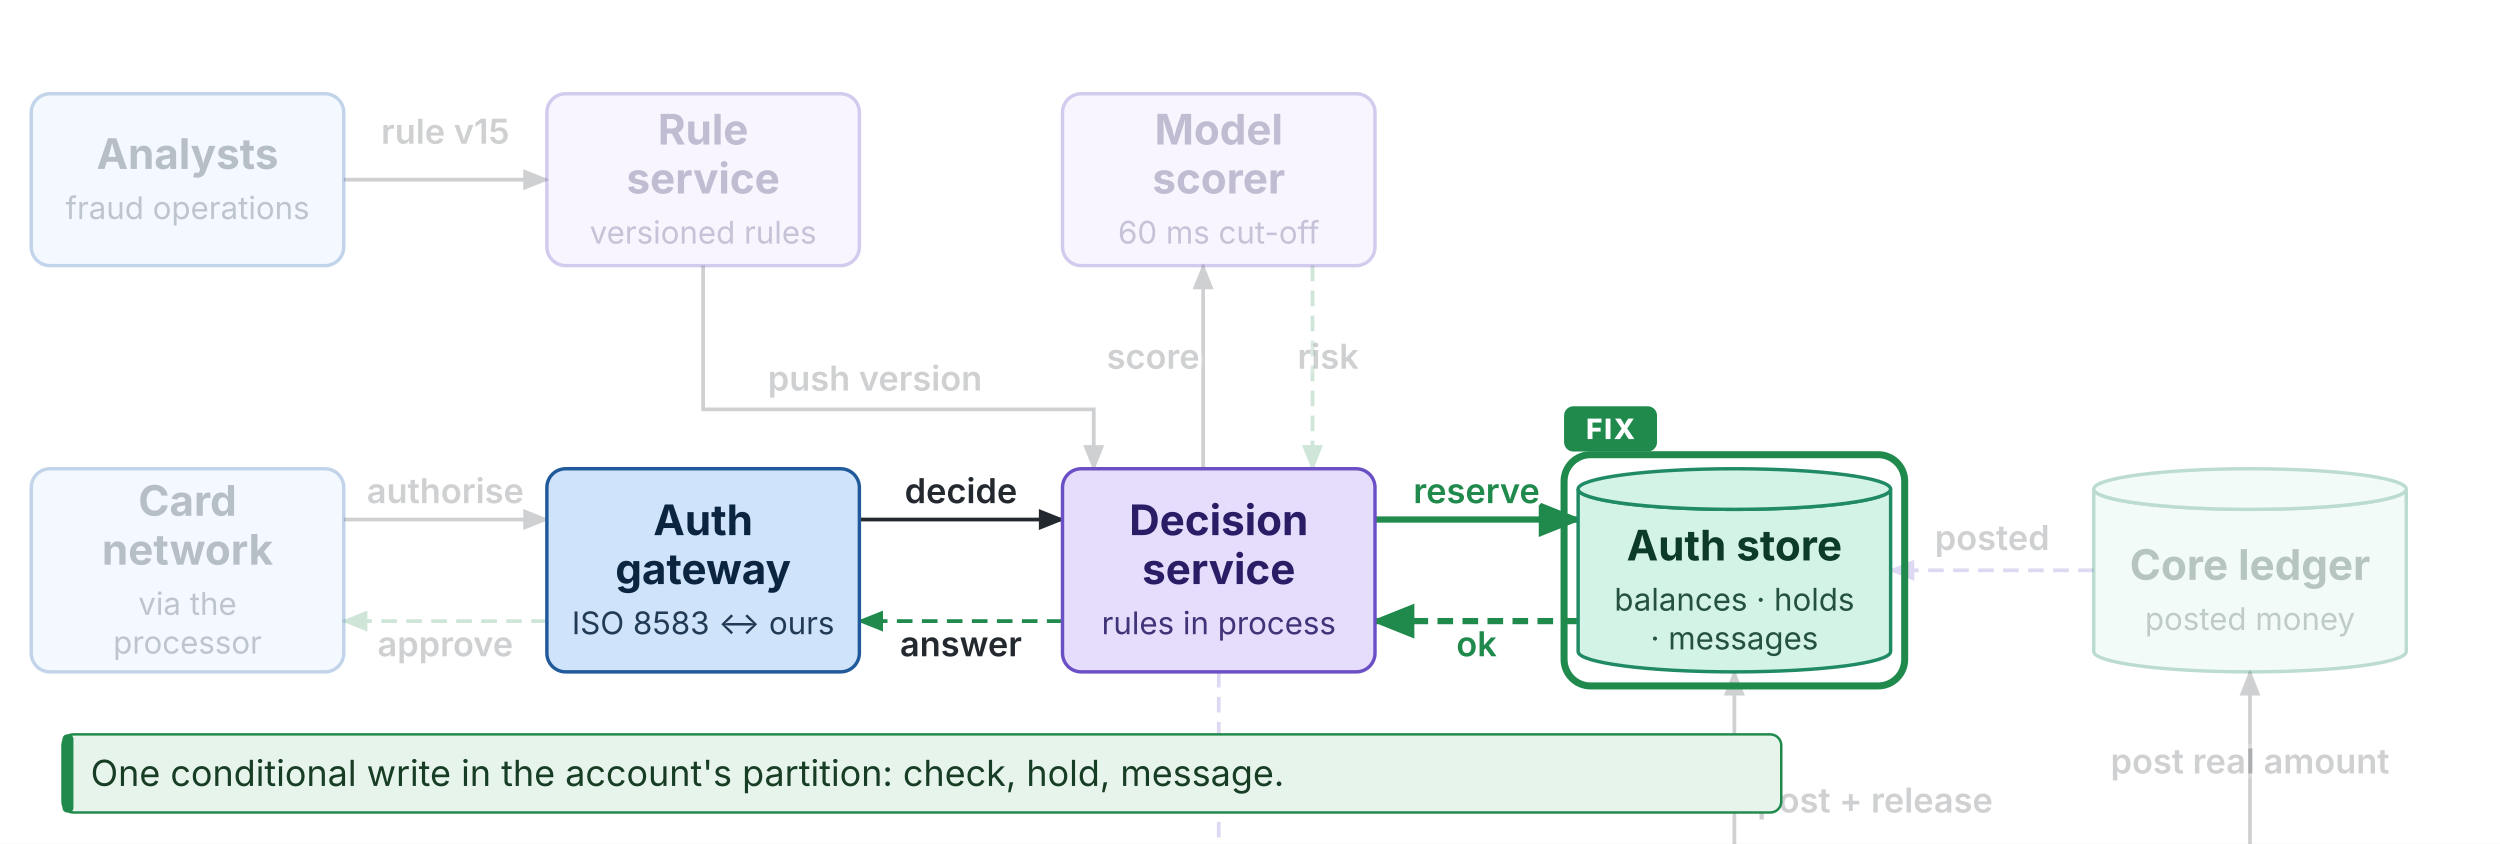
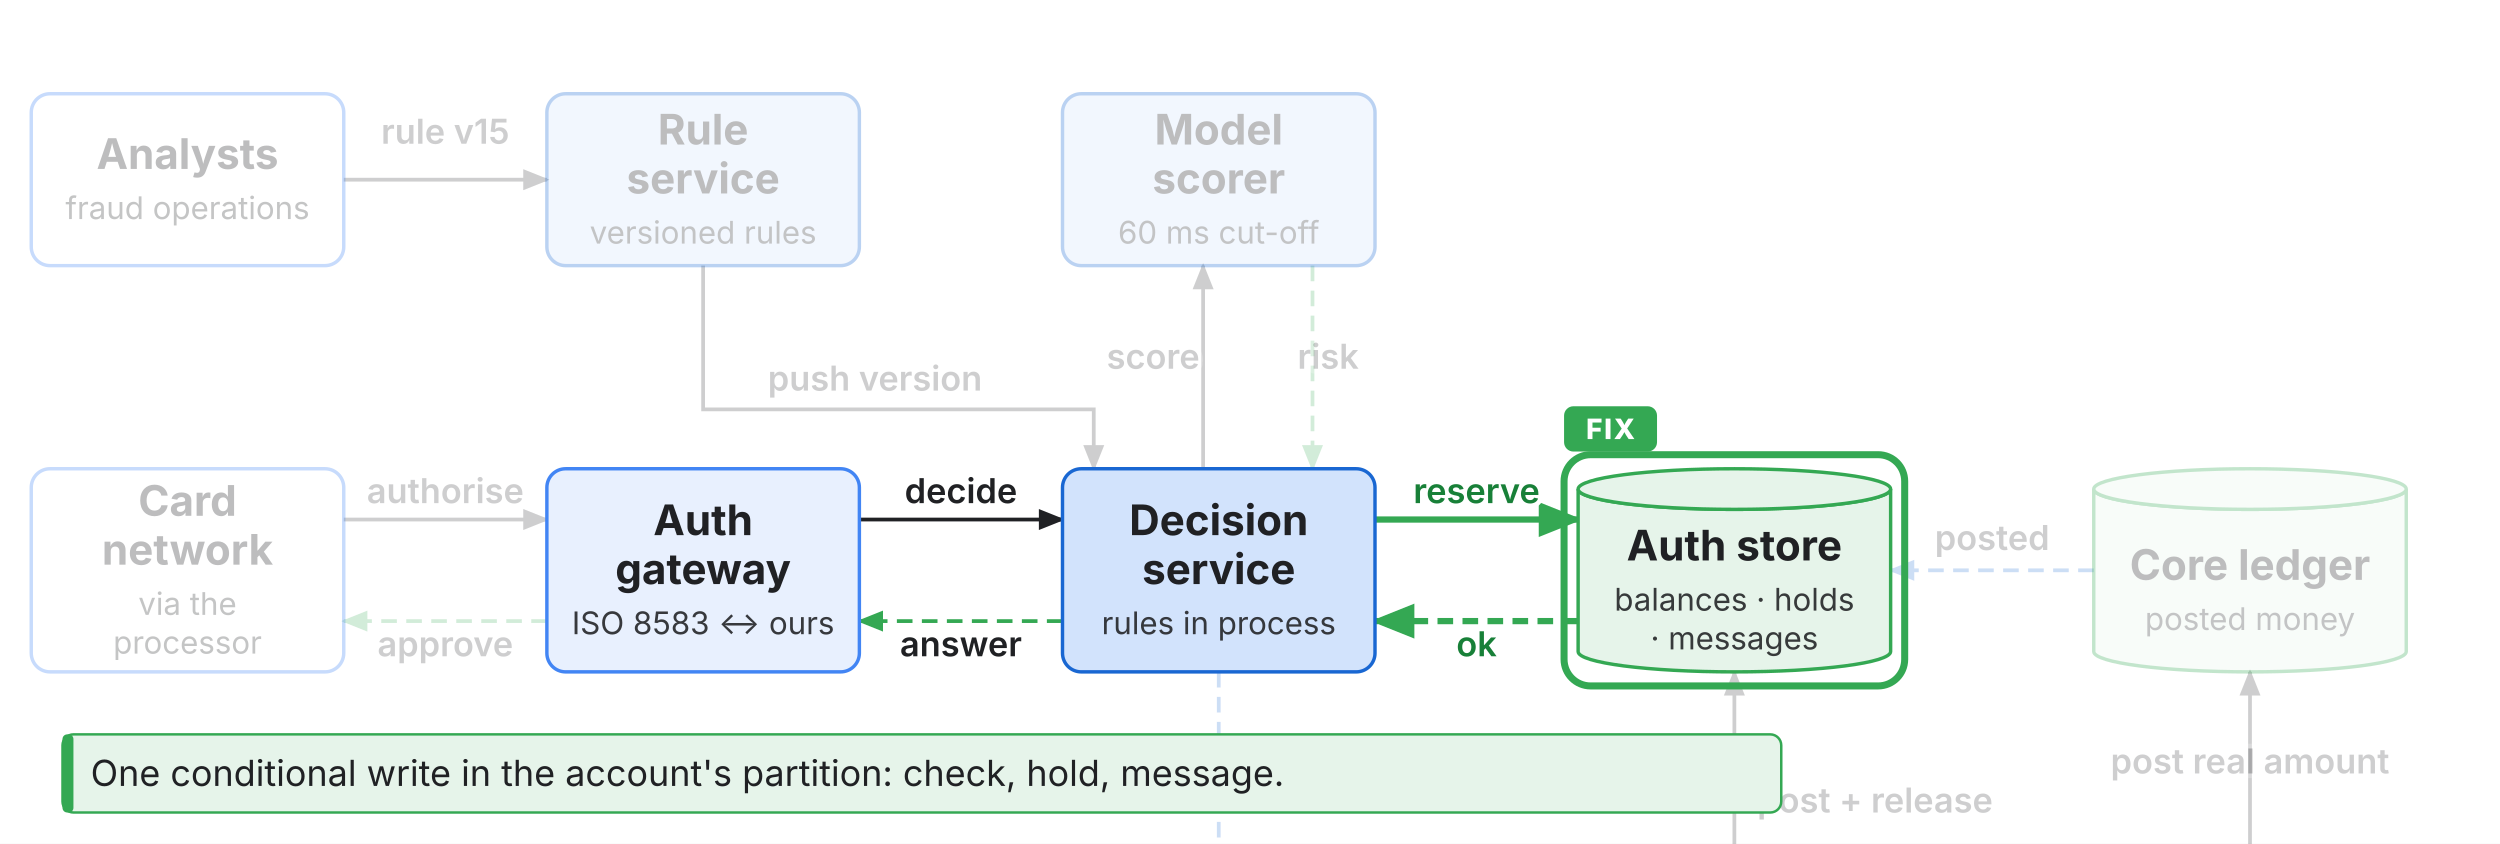
<svg xmlns="http://www.w3.org/2000/svg" class="base" viewBox="0 0 1600 540" width="1600" height="540">
  <defs>
-     <marker id="bs-1f8a4c" viewBox="0 0 10 10" refX="9" refY="5" markerWidth="7" markerHeight="7" orient="auto">
-       <path d="M0,1 L10,5 L0,9 z" fill="#1f8a4c" />
+     <marker id="bs-1967d2" viewBox="0 0 10 10" refX="9" refY="5" markerWidth="7" markerHeight="7" orient="auto">
+       <path d="M0,1 L10,5 L0,9 z" fill="#1967d2" />
    </marker>
-     <marker id="bs-s-1f8a4c" viewBox="0 0 10 10" refX="1" refY="5" markerWidth="7" markerHeight="7" orient="auto">
-       <path d="M10,1 L0,5 L10,9 z" fill="#1f8a4c" />
+     <marker id="bs-s-1967d2" viewBox="0 0 10 10" refX="1" refY="5" markerWidth="7" markerHeight="7" orient="auto">
+       <path d="M10,1 L0,5 L10,9 z" fill="#1967d2" />
    </marker>
-     <marker id="bs-24292f" viewBox="0 0 10 10" refX="9" refY="5" markerWidth="7" markerHeight="7" orient="auto">
-       <path d="M0,1 L10,5 L0,9 z" fill="#24292f" />
+     <marker id="bs-202124" viewBox="0 0 10 10" refX="9" refY="5" markerWidth="7" markerHeight="7" orient="auto">
+       <path d="M0,1 L10,5 L0,9 z" fill="#202124" />
    </marker>
-     <marker id="bs-s-24292f" viewBox="0 0 10 10" refX="1" refY="5" markerWidth="7" markerHeight="7" orient="auto">
-       <path d="M10,1 L0,5 L10,9 z" fill="#24292f" />
+     <marker id="bs-s-202124" viewBox="0 0 10 10" refX="1" refY="5" markerWidth="7" markerHeight="7" orient="auto">
+       <path d="M10,1 L0,5 L10,9 z" fill="#202124" />
    </marker>
-     <marker id="bs-6b4fc4" viewBox="0 0 10 10" refX="9" refY="5" markerWidth="7" markerHeight="7" orient="auto">
-       <path d="M0,1 L10,5 L0,9 z" fill="#6b4fc4" />
+     <marker id="bs-34a853" viewBox="0 0 10 10" refX="9" refY="5" markerWidth="7" markerHeight="7" orient="auto">
+       <path d="M0,1 L10,5 L0,9 z" fill="#34a853" />
    </marker>
-     <marker id="bs-s-6b4fc4" viewBox="0 0 10 10" refX="1" refY="5" markerWidth="7" markerHeight="7" orient="auto">
-       <path d="M10,1 L0,5 L10,9 z" fill="#6b4fc4" />
+     <marker id="bs-s-34a853" viewBox="0 0 10 10" refX="1" refY="5" markerWidth="7" markerHeight="7" orient="auto">
+       <path d="M10,1 L0,5 L10,9 z" fill="#34a853" />
    </marker>
  </defs>
  <rect width="1600" height="540" fill="#ffffff" />
-   <path d="M220.0,332.5 L350.0,332.5" fill="none" stroke="#24292f" stroke-width="2.4" marker-end="url(#bs-24292f)" opacity="0.22" />
-   <path d="M350.0,397.5 L220.0,397.5" fill="none" stroke="#1f8a4c" stroke-width="2.4" stroke-dasharray="10 6" marker-end="url(#bs-1f8a4c)" opacity="0.22" />
-   <path d="M550.0,332.5 L680.0,332.5" fill="none" stroke="#24292f" stroke-width="2.4" marker-end="url(#bs-24292f)" />
-   <path d="M680.0,397.5 L550.0,397.5" fill="none" stroke="#1f8a4c" stroke-width="2.4" stroke-dasharray="10 6" marker-end="url(#bs-1f8a4c)" />
-   <path d="M1440.0,560.0 L1440.0,430.0" fill="none" stroke="#24292f" stroke-width="2.4" marker-end="url(#bs-24292f)" opacity="0.22" />
-   <path d="M880.0,332.5 L1010.0,332.5" fill="none" stroke="#1f8a4c" stroke-width="4" marker-end="url(#bs-1f8a4c)" />
-   <path d="M1010.0,397.5 L880.0,397.5" fill="none" stroke="#1f8a4c" stroke-width="4" stroke-dasharray="10 6" marker-end="url(#bs-1f8a4c)" />
-   <path d="M770.0,300.0 L770.0,170.0" fill="none" stroke="#24292f" stroke-width="2.4" marker-end="url(#bs-24292f)" opacity="0.22" />
-   <path d="M840.0,170.0 L840.0,300.0" fill="none" stroke="#1f8a4c" stroke-width="2.4" stroke-dasharray="10 6" marker-end="url(#bs-1f8a4c)" opacity="0.22" />
-   <path d="M220.0,115.0 L350.0,115.0" fill="none" stroke="#24292f" stroke-width="2.4" marker-end="url(#bs-24292f)" opacity="0.22" />
-   <path d="M450.0,170.0 L450.0,262.0 L700.0,262.0 L700.0,300.0" fill="none" stroke="#24292f" stroke-width="2.4" marker-end="url(#bs-24292f)" opacity="0.22" />
-   <path d="M780.0,430.0 L780.0,560.0" fill="none" stroke="#6b4fc4" stroke-width="2.4" stroke-dasharray="10 6" marker-end="url(#bs-6b4fc4)" opacity="0.22" />
-   <path d="M1340.0,365.0 L1210.0,365.0" fill="none" stroke="#6b4fc4" stroke-width="2.4" stroke-dasharray="10 6" marker-end="url(#bs-6b4fc4)" opacity="0.22" />
-   <path d="M1340.0,610.0 L1110.0,610.0 L1110.0,430.0" fill="none" stroke="#24292f" stroke-width="2.4" marker-end="url(#bs-24292f)" opacity="0.22" />
-   <g opacity="0.3">
-     <rect x="20" y="300" width="200" height="130" rx="12" fill="#dbeafe" stroke="#2f6fb5" stroke-width="2.2" />
-     <text x="120.0" y="330.1" text-anchor="middle" font-family="Inter, Helvetica, Arial, sans-serif" font-size="27" font-weight="700" fill="#0b2540">Card</text>
-     <text x="120.0" y="361.4" text-anchor="middle" font-family="Inter, Helvetica, Arial, sans-serif" font-size="27" font-weight="700" fill="#0b2540">network</text>
-     <text x="120.0" y="393.5" text-anchor="middle" font-family="Inter, Helvetica, Arial, sans-serif" font-size="20.0" fill="#0b2540" fill-opacity="0.88">via the</text>
-     <text x="120.0" y="418.3" text-anchor="middle" font-family="Inter, Helvetica, Arial, sans-serif" font-size="20.0" fill="#0b2540" fill-opacity="0.88">processor</text>
+   <path data-k="e:n-g" d="M220.0,332.5 L350.0,332.5" fill="none" stroke="#202124" stroke-width="2.4" marker-end="url(#bs-202124)" opacity="0.22" />
+   <path data-k="e:g-n" d="M350.0,397.5 L220.0,397.5" fill="none" stroke="#34a853" stroke-width="2.4" stroke-dasharray="10 6" marker-end="url(#bs-34a853)" opacity="0.22" />
+   <path data-k="e:g-d" d="M550.0,332.5 L680.0,332.5" fill="none" stroke="#202124" stroke-width="2.4" marker-end="url(#bs-202124)" />
+   <path data-k="e:d-g" d="M680.0,397.5 L550.0,397.5" fill="none" stroke="#34a853" stroke-width="2.4" stroke-dasharray="10 6" marker-end="url(#bs-34a853)" />
+   <path data-k="e:m-l" d="M1440.0,560.0 L1440.0,430.0" fill="none" stroke="#202124" stroke-width="2.4" marker-end="url(#bs-202124)" opacity="0.22" />
+   <path data-k="e:d-a" d="M880.0,332.5 L1010.0,332.5" fill="none" stroke="#34a853" stroke-width="4" marker-end="url(#bs-34a853)" />
+   <path data-k="e:a-d" d="M1010.0,397.5 L880.0,397.5" fill="none" stroke="#34a853" stroke-width="4" stroke-dasharray="10 6" marker-end="url(#bs-34a853)" />
+   <path data-k="e:d-m" d="M770.0,300.0 L770.0,170.0" fill="none" stroke="#202124" stroke-width="2.4" marker-end="url(#bs-202124)" opacity="0.22" />
+   <path data-k="e:m-d" d="M840.0,170.0 L840.0,300.0" fill="none" stroke="#34a853" stroke-width="2.4" stroke-dasharray="10 6" marker-end="url(#bs-34a853)" opacity="0.22" />
+   <path data-k="e:a-r" d="M220.0,115.0 L350.0,115.0" fill="none" stroke="#202124" stroke-width="2.4" marker-end="url(#bs-202124)" opacity="0.22" />
+   <path data-k="e:r-d" d="M450.0,170.0 L450.0,262.0 L700.0,262.0 L700.0,300.0" fill="none" stroke="#202124" stroke-width="2.4" marker-end="url(#bs-202124)" opacity="0.22" />
+   <path data-k="e:d-lg" d="M780.0,430.0 L780.0,560.0" fill="none" stroke="#1967d2" stroke-width="2.4" stroke-dasharray="10 6" marker-end="url(#bs-1967d2)" opacity="0.22" />
+   <path data-k="e:l-a" d="M1340.0,365.0 L1210.0,365.0" fill="none" stroke="#1967d2" stroke-width="2.4" stroke-dasharray="10 6" marker-end="url(#bs-1967d2)" opacity="0.22" />
+   <path data-k="e:mt-a" d="M1340.0,610.0 L1110.0,610.0 L1110.0,430.0" fill="none" stroke="#202124" stroke-width="2.4" marker-end="url(#bs-202124)" opacity="0.22" />
+   <g data-k="n:net">
+     <g opacity="0.3">
+       <rect x="20" y="300" width="200" height="130" rx="12" fill="#ffffff" stroke="#4285f4" stroke-width="2.2" />
+       <text x="120.0" y="330.1" text-anchor="middle" font-family="Inter, Roboto, sans-serif" font-size="27" font-weight="700" fill="#202124">Card</text>
+       <text x="120.0" y="361.4" text-anchor="middle" font-family="Inter, Roboto, sans-serif" font-size="27" font-weight="700" fill="#202124">network</text>
+       <text x="120.0" y="393.5" text-anchor="middle" font-family="Inter, Roboto, sans-serif" font-size="20.0" fill="#202124" fill-opacity="0.88">via the</text>
+       <text x="120.0" y="418.3" text-anchor="middle" font-family="Inter, Roboto, sans-serif" font-size="20.0" fill="#202124" fill-opacity="0.88">processor</text>
+     </g>
  </g>
-   <rect x="350" y="300" width="200" height="130" rx="12" fill="#cfe3fb" stroke="#215a9a" stroke-width="2.2" />
-   <text x="450.0" y="342.5" text-anchor="middle" font-family="Inter, Helvetica, Arial, sans-serif" font-size="27" font-weight="700" fill="#0b2540">Auth</text>
-   <text x="450.0" y="373.8" text-anchor="middle" font-family="Inter, Helvetica, Arial, sans-serif" font-size="27" font-weight="700" fill="#0b2540">gateway</text>
-   <text x="450.0" y="405.9" text-anchor="middle" font-family="Inter, Helvetica, Arial, sans-serif" font-size="20.0" fill="#0b2540" fill-opacity="0.88">ISO 8583 ↔ ours</text>
-   <rect x="680" y="300" width="200" height="130" rx="12" fill="#e6dcfb" stroke="#6b4fc4" stroke-width="2.2" />
-   <text x="780.0" y="342.5" text-anchor="middle" font-family="Inter, Helvetica, Arial, sans-serif" font-size="27" font-weight="700" fill="#2a1d66">Decision</text>
-   <text x="780.0" y="373.8" text-anchor="middle" font-family="Inter, Helvetica, Arial, sans-serif" font-size="27" font-weight="700" fill="#2a1d66">service</text>
-   <text x="780.0" y="405.9" text-anchor="middle" font-family="Inter, Helvetica, Arial, sans-serif" font-size="20.0" fill="#2a1d66" fill-opacity="0.88">rules in process</text>
-   <path d="M1010,313 a100.0,13 0 0,0 200,0 v104 a100.0,13 0 0,1 -200,0 z" fill="#d3f3e6" stroke="#1f8a63" stroke-width="2.2" />
-   <ellipse cx="1110.0" cy="313" rx="100.0" ry="13" fill="#d3f3e6" stroke="#1f8a63" stroke-width="2.2" />
-   <text x="1110.0" y="358.7" text-anchor="middle" font-family="Inter, Helvetica, Arial, sans-serif" font-size="27" font-weight="700" fill="#0d3b2a">Auth store</text>
-   <text x="1110.0" y="390.8" text-anchor="middle" font-family="Inter, Helvetica, Arial, sans-serif" font-size="20.0" fill="#0d3b2a" fill-opacity="0.88">balances · holds</text>
-   <text x="1110.0" y="415.6" text-anchor="middle" font-family="Inter, Helvetica, Arial, sans-serif" font-size="20.0" fill="#0d3b2a" fill-opacity="0.88">· messages</text>
-   <g opacity="0.3">
-     <path d="M1340,313 a100.0,13 0 0,0 200,0 v104 a100.0,13 0 0,1 -200,0 z" fill="#d3f3e6" stroke="#1f8a63" stroke-width="2.2" />
-     <ellipse cx="1440.0" cy="313" rx="100.0" ry="13" fill="#d3f3e6" stroke="#1f8a63" stroke-width="2.2" />
-     <text x="1440.0" y="371.1" text-anchor="middle" font-family="Inter, Helvetica, Arial, sans-serif" font-size="27" font-weight="700" fill="#0d3b2a">Core ledger</text>
-     <text x="1440.0" y="403.2" text-anchor="middle" font-family="Inter, Helvetica, Arial, sans-serif" font-size="20.0" fill="#0d3b2a" fill-opacity="0.88">posted money</text>
+   <g data-k="n:gw">
+     <rect x="350" y="300" width="200" height="130" rx="12" fill="#e8f0fe" stroke="#4285f4" stroke-width="2.2" />
+     <text x="450.0" y="342.5" text-anchor="middle" font-family="Inter, Roboto, sans-serif" font-size="27" font-weight="700" fill="#202124">Auth</text>
+     <text x="450.0" y="373.8" text-anchor="middle" font-family="Inter, Roboto, sans-serif" font-size="27" font-weight="700" fill="#202124">gateway</text>
+     <text x="450.0" y="405.9" text-anchor="middle" font-family="Inter, Roboto, sans-serif" font-size="20.0" fill="#202124" fill-opacity="0.88">ISO 8583 ↔ ours</text>
  </g>
-   <g opacity="0.3">
-     <rect x="20" y="60" width="200" height="110" rx="12" fill="#dbeafe" stroke="#2f6fb5" stroke-width="2.2" />
-     <text x="120.0" y="108.1" text-anchor="middle" font-family="Inter, Helvetica, Arial, sans-serif" font-size="27" font-weight="700" fill="#0b2540">Analysts</text>
-     <text x="120.0" y="140.2" text-anchor="middle" font-family="Inter, Helvetica, Arial, sans-serif" font-size="20.0" fill="#0b2540" fill-opacity="0.88">fraud operations</text>
+   <g data-k="n:dec">
+     <rect x="680" y="300" width="200" height="130" rx="12" fill="#d2e3fc" stroke="#1967d2" stroke-width="2.2" />
+     <text x="780.0" y="342.5" text-anchor="middle" font-family="Inter, Roboto, sans-serif" font-size="27" font-weight="700" fill="#202124">Decision</text>
+     <text x="780.0" y="373.8" text-anchor="middle" font-family="Inter, Roboto, sans-serif" font-size="27" font-weight="700" fill="#202124">service</text>
+     <text x="780.0" y="405.9" text-anchor="middle" font-family="Inter, Roboto, sans-serif" font-size="20.0" fill="#202124" fill-opacity="0.88">rules in process</text>
  </g>
-   <g opacity="0.3">
-     <rect x="350" y="60" width="200" height="110" rx="12" fill="#e6dcfb" stroke="#6b4fc4" stroke-width="2.2" />
-     <text x="450.0" y="92.5" text-anchor="middle" font-family="Inter, Helvetica, Arial, sans-serif" font-size="27" font-weight="700" fill="#2a1d66">Rule</text>
-     <text x="450.0" y="123.8" text-anchor="middle" font-family="Inter, Helvetica, Arial, sans-serif" font-size="27" font-weight="700" fill="#2a1d66">service</text>
-     <text x="450.0" y="155.9" text-anchor="middle" font-family="Inter, Helvetica, Arial, sans-serif" font-size="20.0" fill="#2a1d66" fill-opacity="0.88">versioned rules</text>
+   <g data-k="n:ast">
+     <path d="M1010,313 a100.0,13 0 0,0 200,0 v104 a100.0,13 0 0,1 -200,0 z" fill="#e6f4ea" stroke="#34a853" stroke-width="2.2" />
+     <ellipse cx="1110.0" cy="313" rx="100.0" ry="13" fill="#e6f4ea" stroke="#34a853" stroke-width="2.2" />
+     <text x="1110.0" y="358.7" text-anchor="middle" font-family="Inter, Roboto, sans-serif" font-size="27" font-weight="700" fill="#202124">Auth store</text>
+     <text x="1110.0" y="390.8" text-anchor="middle" font-family="Inter, Roboto, sans-serif" font-size="20.0" fill="#202124" fill-opacity="0.88">balances · holds</text>
+     <text x="1110.0" y="415.6" text-anchor="middle" font-family="Inter, Roboto, sans-serif" font-size="20.0" fill="#202124" fill-opacity="0.88">· messages</text>
  </g>
-   <g opacity="0.3">
-     <rect x="680" y="60" width="200" height="110" rx="12" fill="#e6dcfb" stroke="#6b4fc4" stroke-width="2.2" />
-     <text x="780.0" y="92.5" text-anchor="middle" font-family="Inter, Helvetica, Arial, sans-serif" font-size="27" font-weight="700" fill="#2a1d66">Model</text>
-     <text x="780.0" y="123.8" text-anchor="middle" font-family="Inter, Helvetica, Arial, sans-serif" font-size="27" font-weight="700" fill="#2a1d66">scorer</text>
-     <text x="780.0" y="155.9" text-anchor="middle" font-family="Inter, Helvetica, Arial, sans-serif" font-size="20.0" fill="#2a1d66" fill-opacity="0.88">60 ms cut-off</text>
+   <g data-k="n:led">
+     <g opacity="0.3">
+       <path d="M1340,313 a100.0,13 0 0,0 200,0 v104 a100.0,13 0 0,1 -200,0 z" fill="#e6f4ea" stroke="#34a853" stroke-width="2.2" />
+       <ellipse cx="1440.0" cy="313" rx="100.0" ry="13" fill="#e6f4ea" stroke="#34a853" stroke-width="2.2" />
+       <text x="1440.0" y="371.1" text-anchor="middle" font-family="Inter, Roboto, sans-serif" font-size="27" font-weight="700" fill="#202124">Core ledger</text>
+       <text x="1440.0" y="403.2" text-anchor="middle" font-family="Inter, Roboto, sans-serif" font-size="20.0" fill="#202124" fill-opacity="0.88">posted money</text>
+     </g>
  </g>
-   <g opacity="0.3">
-     <path d="M695,560 h170 a15,50.0 0 0,1 0,100 h-170 a15,50.0 0 0,1 0,-100 z" fill="#fde3cf" stroke="#c26a1b" stroke-width="2.2" />
-     <ellipse cx="865" cy="610.0" rx="15" ry="50.0" fill="none" stroke="#c26a1b" stroke-width="2.2" />
-     <text x="772.0" y="603.1" text-anchor="middle" font-family="Inter, Helvetica, Arial, sans-serif" font-size="27" font-weight="700" fill="#4f2a08">Event log</text>
-     <text x="772.0" y="635.2" text-anchor="middle" font-family="Inter, Helvetica, Arial, sans-serif" font-size="20.0" fill="#4f2a08" fill-opacity="0.88">every decision</text>
+   <g data-k="n:ana">
+     <g opacity="0.3">
+       <rect x="20" y="60" width="200" height="110" rx="12" fill="#ffffff" stroke="#4285f4" stroke-width="2.2" />
+       <text x="120.0" y="108.1" text-anchor="middle" font-family="Inter, Roboto, sans-serif" font-size="27" font-weight="700" fill="#202124">Analysts</text>
+       <text x="120.0" y="140.2" text-anchor="middle" font-family="Inter, Roboto, sans-serif" font-size="20.0" fill="#202124" fill-opacity="0.88">fraud operations</text>
+     </g>
  </g>
-   <g opacity="0.3">
-     <rect x="1340" y="560" width="200" height="100" rx="12" fill="#e6dcfb" stroke="#6b4fc4" stroke-width="2.2" />
-     <text x="1440.0" y="587.5" text-anchor="middle" font-family="Inter, Helvetica, Arial, sans-serif" font-size="27" font-weight="700" fill="#2a1d66">Clearing</text>
-     <text x="1440.0" y="618.8" text-anchor="middle" font-family="Inter, Helvetica, Arial, sans-serif" font-size="27" font-weight="700" fill="#2a1d66">matcher</text>
-     <text x="1440.0" y="650.9" text-anchor="middle" font-family="Inter, Helvetica, Arial, sans-serif" font-size="20.0" fill="#2a1d66" fill-opacity="0.88">daily files</text>
+   <g data-k="n:rules">
+     <g opacity="0.3">
+       <rect x="350" y="60" width="200" height="110" rx="12" fill="#d2e3fc" stroke="#1967d2" stroke-width="2.2" />
+       <text x="450.0" y="92.5" text-anchor="middle" font-family="Inter, Roboto, sans-serif" font-size="27" font-weight="700" fill="#202124">Rule</text>
+       <text x="450.0" y="123.8" text-anchor="middle" font-family="Inter, Roboto, sans-serif" font-size="27" font-weight="700" fill="#202124">service</text>
+       <text x="450.0" y="155.9" text-anchor="middle" font-family="Inter, Roboto, sans-serif" font-size="20.0" fill="#202124" fill-opacity="0.88">versioned rules</text>
+     </g>
  </g>
-   <text x="285.0" y="322.0" text-anchor="middle" font-family="Inter, Helvetica, Arial, sans-serif" font-size="22" font-weight="600" fill="#24292f" paint-order="stroke" stroke="#ffffff" stroke-width="6" stroke-linejoin="round" opacity="0.22">authorise</text>
-   <text x="285.0" y="420.0" text-anchor="middle" font-family="Inter, Helvetica, Arial, sans-serif" font-size="22" font-weight="600" fill="#24292f" paint-order="stroke" stroke="#ffffff" stroke-width="6" stroke-linejoin="round" opacity="0.22">approve</text>
-   <text x="615.0" y="322.0" text-anchor="middle" font-family="Inter, Helvetica, Arial, sans-serif" font-size="22" font-weight="600" fill="#24292f" paint-order="stroke" stroke="#ffffff" stroke-width="6" stroke-linejoin="round">decide</text>
-   <text x="615.0" y="420.0" text-anchor="middle" font-family="Inter, Helvetica, Arial, sans-serif" font-size="22" font-weight="600" fill="#24292f" paint-order="stroke" stroke="#ffffff" stroke-width="6" stroke-linejoin="round">answer</text>
-   <text x="1440.0" y="495.0" text-anchor="middle" font-family="Inter, Helvetica, Arial, sans-serif" font-size="22" font-weight="600" fill="#24292f" paint-order="stroke" stroke="#ffffff" stroke-width="6" stroke-linejoin="round" opacity="0.22">post real amount</text>
-   <text x="945.0" y="322.0" text-anchor="middle" font-family="Inter, Helvetica, Arial, sans-serif" font-size="22" font-weight="600" fill="#1f8a4c" paint-order="stroke" stroke="#ffffff" stroke-width="6" stroke-linejoin="round">reserve</text>
-   <text x="945.0" y="420.0" text-anchor="middle" font-family="Inter, Helvetica, Arial, sans-serif" font-size="22" font-weight="600" fill="#1f8a4c" paint-order="stroke" stroke="#ffffff" stroke-width="6" stroke-linejoin="round">ok</text>
-   <text x="738.0" y="236.0" text-anchor="middle" font-family="Inter, Helvetica, Arial, sans-serif" font-size="22" font-weight="600" fill="#24292f" paint-order="stroke" stroke="#ffffff" stroke-width="6" stroke-linejoin="round" opacity="0.22">score</text>
-   <text x="850.0" y="236.0" text-anchor="middle" font-family="Inter, Helvetica, Arial, sans-serif" font-size="22" font-weight="600" fill="#24292f" paint-order="stroke" stroke="#ffffff" stroke-width="6" stroke-linejoin="round" opacity="0.22">risk</text>
-   <text x="285.0" y="92.0" text-anchor="middle" font-family="Inter, Helvetica, Arial, sans-serif" font-size="22" font-weight="600" fill="#24292f" paint-order="stroke" stroke="#ffffff" stroke-width="6" stroke-linejoin="round" opacity="0.22">rule v15</text>
-   <text x="560.0" y="250.0" text-anchor="middle" font-family="Inter, Helvetica, Arial, sans-serif" font-size="22" font-weight="600" fill="#24292f" paint-order="stroke" stroke="#ffffff" stroke-width="6" stroke-linejoin="round" opacity="0.22">push version</text>
-   <text x="830.0" y="500.0" text-anchor="middle" font-family="Inter, Helvetica, Arial, sans-serif" font-size="22" font-weight="600" fill="#24292f" paint-order="stroke" stroke="#ffffff" stroke-width="6" stroke-linejoin="round" opacity="0.22">outbox</text>
-   <text x="1275.0" y="352.0" text-anchor="middle" font-family="Inter, Helvetica, Arial, sans-serif" font-size="22" font-weight="600" fill="#24292f" paint-order="stroke" stroke="#ffffff" stroke-width="6" stroke-linejoin="round" opacity="0.22">posted</text>
-   <text x="1200.0" y="520.0" text-anchor="middle" font-family="Inter, Helvetica, Arial, sans-serif" font-size="22" font-weight="600" fill="#24292f" paint-order="stroke" stroke="#ffffff" stroke-width="6" stroke-linejoin="round" opacity="0.22">post + release</text>
-   <rect x="1001" y="291" width="218" height="148" rx="17" fill="none" stroke="#1f8a4c" stroke-width="4.5" />
-   <rect x="1001" y="260" width="59.5" height="29" rx="6" fill="#1f8a4c" />
-   <text x="1030.75" y="281" text-anchor="middle" font-family="Inter, Helvetica, Arial, sans-serif" font-size="18" font-weight="800" letter-spacing="1" fill="#ffffff">FIX</text>
-   <rect x="40" y="470" width="1100" height="50" rx="7" fill="#e7f4ec" stroke="#1f8a4c" stroke-width="1.6" />
-   <rect x="40" y="470" width="7" height="50" rx="3" fill="#1f8a4c" />
-   <text x="58" y="503" font-family="Inter, Helvetica, Arial, sans-serif" font-size="23" fill="#173d24">One conditional write in the account's partition: check, hold, message.</text>
+   <g data-k="n:model">
+     <g opacity="0.3">
+       <rect x="680" y="60" width="200" height="110" rx="12" fill="#d2e3fc" stroke="#1967d2" stroke-width="2.2" />
+       <text x="780.0" y="92.5" text-anchor="middle" font-family="Inter, Roboto, sans-serif" font-size="27" font-weight="700" fill="#202124">Model</text>
+       <text x="780.0" y="123.8" text-anchor="middle" font-family="Inter, Roboto, sans-serif" font-size="27" font-weight="700" fill="#202124">scorer</text>
+       <text x="780.0" y="155.9" text-anchor="middle" font-family="Inter, Roboto, sans-serif" font-size="20.0" fill="#202124" fill-opacity="0.88">60 ms cut-off</text>
+     </g>
+   </g>
+   <g data-k="n:log">
+     <g opacity="0.3">
+       <path d="M695,560 h170 a15,50.0 0 0,1 0,100 h-170 a15,50.0 0 0,1 0,-100 z" fill="#f1f3f4" stroke="#5f6368" stroke-width="2.2" />
+       <ellipse cx="865" cy="610.0" rx="15" ry="50.0" fill="none" stroke="#5f6368" stroke-width="2.2" />
+       <text x="772.0" y="603.1" text-anchor="middle" font-family="Inter, Roboto, sans-serif" font-size="27" font-weight="700" fill="#202124">Event log</text>
+       <text x="772.0" y="635.2" text-anchor="middle" font-family="Inter, Roboto, sans-serif" font-size="20.0" fill="#202124" fill-opacity="0.88">every decision</text>
+     </g>
+   </g>
+   <g data-k="n:match">
+     <g opacity="0.3">
+       <rect x="1340" y="560" width="200" height="100" rx="12" fill="#d2e3fc" stroke="#1967d2" stroke-width="2.2" />
+       <text x="1440.0" y="587.5" text-anchor="middle" font-family="Inter, Roboto, sans-serif" font-size="27" font-weight="700" fill="#202124">Clearing</text>
+       <text x="1440.0" y="618.8" text-anchor="middle" font-family="Inter, Roboto, sans-serif" font-size="27" font-weight="700" fill="#202124">matcher</text>
+       <text x="1440.0" y="650.9" text-anchor="middle" font-family="Inter, Roboto, sans-serif" font-size="20.0" fill="#202124" fill-opacity="0.88">daily files</text>
+     </g>
+   </g>
+   <text data-k="e:n-g" x="285.0" y="322.0" text-anchor="middle" font-family="Inter, Roboto, sans-serif" font-size="22" font-weight="600" fill="#202124" paint-order="stroke" stroke="#ffffff" stroke-width="6" stroke-linejoin="round" opacity="0.22">authorise</text>
+   <text data-k="e:g-n" x="285.0" y="420.0" text-anchor="middle" font-family="Inter, Roboto, sans-serif" font-size="22" font-weight="600" fill="#202124" paint-order="stroke" stroke="#ffffff" stroke-width="6" stroke-linejoin="round" opacity="0.22">approve</text>
+   <text data-k="e:g-d" x="615.0" y="322.0" text-anchor="middle" font-family="Inter, Roboto, sans-serif" font-size="22" font-weight="600" fill="#202124" paint-order="stroke" stroke="#ffffff" stroke-width="6" stroke-linejoin="round">decide</text>
+   <text data-k="e:d-g" x="615.0" y="420.0" text-anchor="middle" font-family="Inter, Roboto, sans-serif" font-size="22" font-weight="600" fill="#202124" paint-order="stroke" stroke="#ffffff" stroke-width="6" stroke-linejoin="round">answer</text>
+   <text data-k="e:m-l" x="1440.0" y="495.0" text-anchor="middle" font-family="Inter, Roboto, sans-serif" font-size="22" font-weight="600" fill="#202124" paint-order="stroke" stroke="#ffffff" stroke-width="6" stroke-linejoin="round" opacity="0.22">post real amount</text>
+   <text data-k="e:d-a" x="945.0" y="322.0" text-anchor="middle" font-family="Inter, Roboto, sans-serif" font-size="22" font-weight="600" fill="#188038" paint-order="stroke" stroke="#ffffff" stroke-width="6" stroke-linejoin="round">reserve</text>
+   <text data-k="e:a-d" x="945.0" y="420.0" text-anchor="middle" font-family="Inter, Roboto, sans-serif" font-size="22" font-weight="600" fill="#188038" paint-order="stroke" stroke="#ffffff" stroke-width="6" stroke-linejoin="round">ok</text>
+   <text data-k="e:d-m" x="738.0" y="236.0" text-anchor="middle" font-family="Inter, Roboto, sans-serif" font-size="22" font-weight="600" fill="#202124" paint-order="stroke" stroke="#ffffff" stroke-width="6" stroke-linejoin="round" opacity="0.22">score</text>
+   <text data-k="e:m-d" x="850.0" y="236.0" text-anchor="middle" font-family="Inter, Roboto, sans-serif" font-size="22" font-weight="600" fill="#202124" paint-order="stroke" stroke="#ffffff" stroke-width="6" stroke-linejoin="round" opacity="0.22">risk</text>
+   <text data-k="e:a-r" x="285.0" y="92.0" text-anchor="middle" font-family="Inter, Roboto, sans-serif" font-size="22" font-weight="600" fill="#202124" paint-order="stroke" stroke="#ffffff" stroke-width="6" stroke-linejoin="round" opacity="0.22">rule v15</text>
+   <text data-k="e:r-d" x="560.0" y="250.0" text-anchor="middle" font-family="Inter, Roboto, sans-serif" font-size="22" font-weight="600" fill="#202124" paint-order="stroke" stroke="#ffffff" stroke-width="6" stroke-linejoin="round" opacity="0.22">push version</text>
+   <text data-k="e:d-lg" x="830.0" y="500.0" text-anchor="middle" font-family="Inter, Roboto, sans-serif" font-size="22" font-weight="600" fill="#202124" paint-order="stroke" stroke="#ffffff" stroke-width="6" stroke-linejoin="round" opacity="0.22">outbox</text>
+   <text data-k="e:l-a" x="1275.0" y="352.0" text-anchor="middle" font-family="Inter, Roboto, sans-serif" font-size="22" font-weight="600" fill="#202124" paint-order="stroke" stroke="#ffffff" stroke-width="6" stroke-linejoin="round" opacity="0.22">posted</text>
+   <text data-k="e:mt-a" x="1200.0" y="520.0" text-anchor="middle" font-family="Inter, Roboto, sans-serif" font-size="22" font-weight="600" fill="#202124" paint-order="stroke" stroke="#ffffff" stroke-width="6" stroke-linejoin="round" opacity="0.22">post + release</text>
+   <g data-k="m:ast">
+     <rect x="1001" y="291" width="218" height="148" rx="17" fill="none" stroke="#34a853" stroke-width="4.5" />
+     <rect x="1001" y="260" width="59.5" height="29" rx="6" fill="#34a853" />
+     <text x="1030.75" y="281" text-anchor="middle" font-family="Inter, Roboto, sans-serif" font-size="18" font-weight="800" letter-spacing="1" fill="#ffffff">FIX</text>
+   </g>
+   <g data-k="note:0">
+     <rect x="40" y="470" width="1100" height="50" rx="7" fill="#e6f4ea" stroke="#34a853" stroke-width="1.6" />
+     <rect x="40" y="470" width="7" height="50" rx="3" fill="#34a853" />
+     <text x="58" y="503" font-family="Inter, Roboto, sans-serif" font-size="23" fill="#202124">One conditional write in the account's partition: check, hold, message.</text>
+   </g>
</svg>
